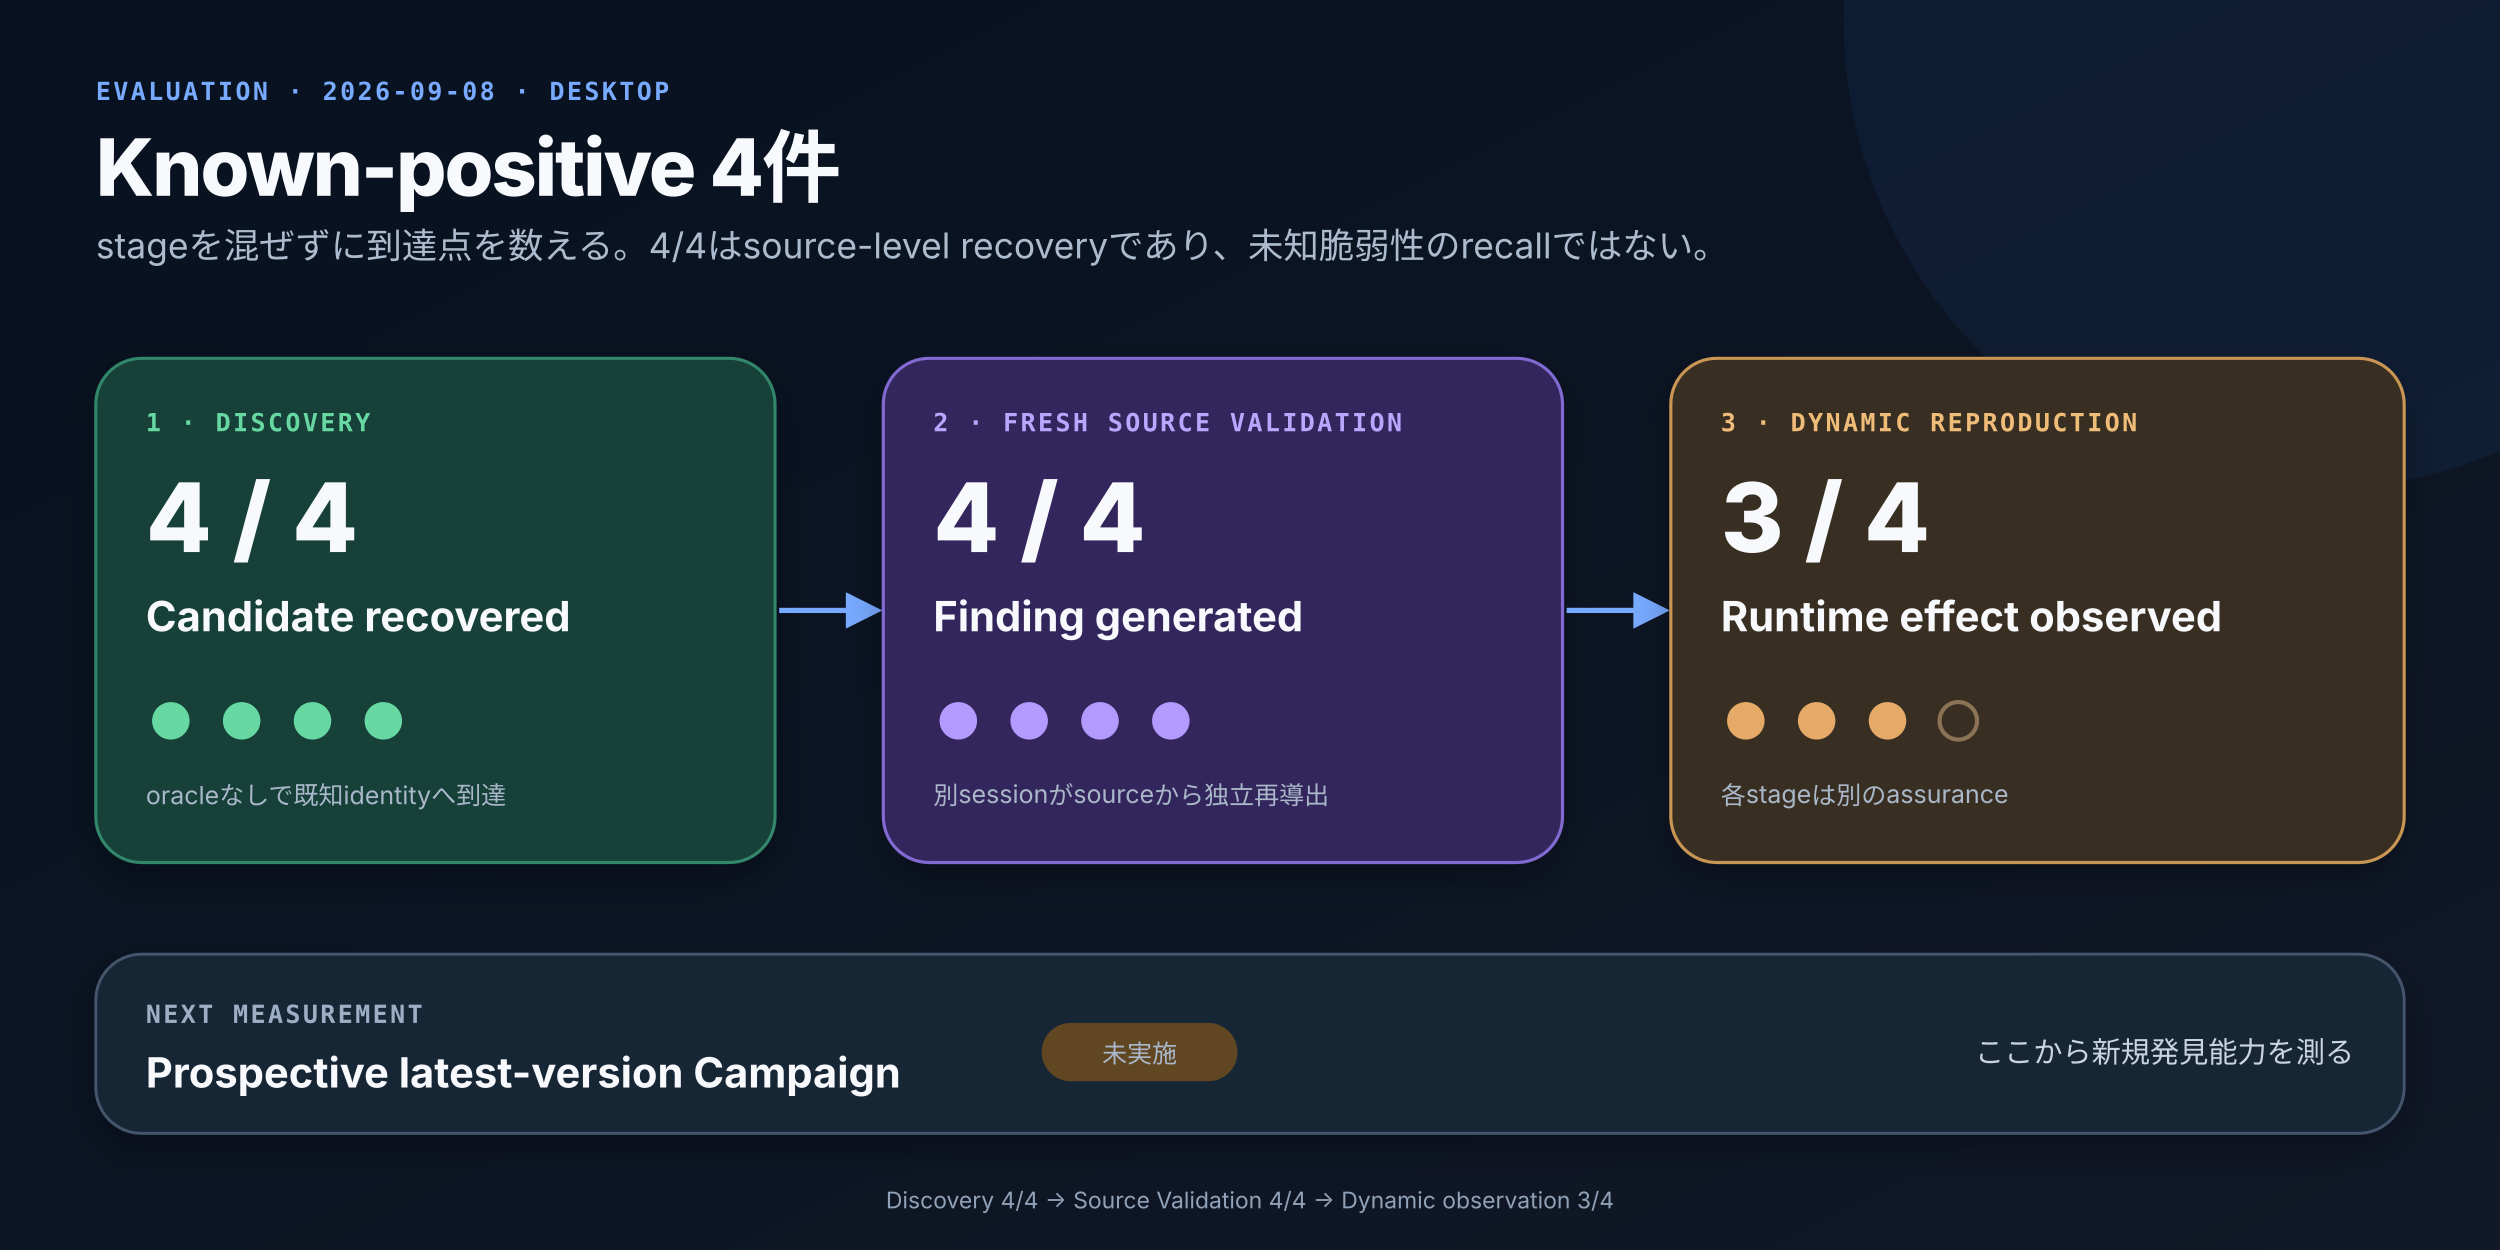
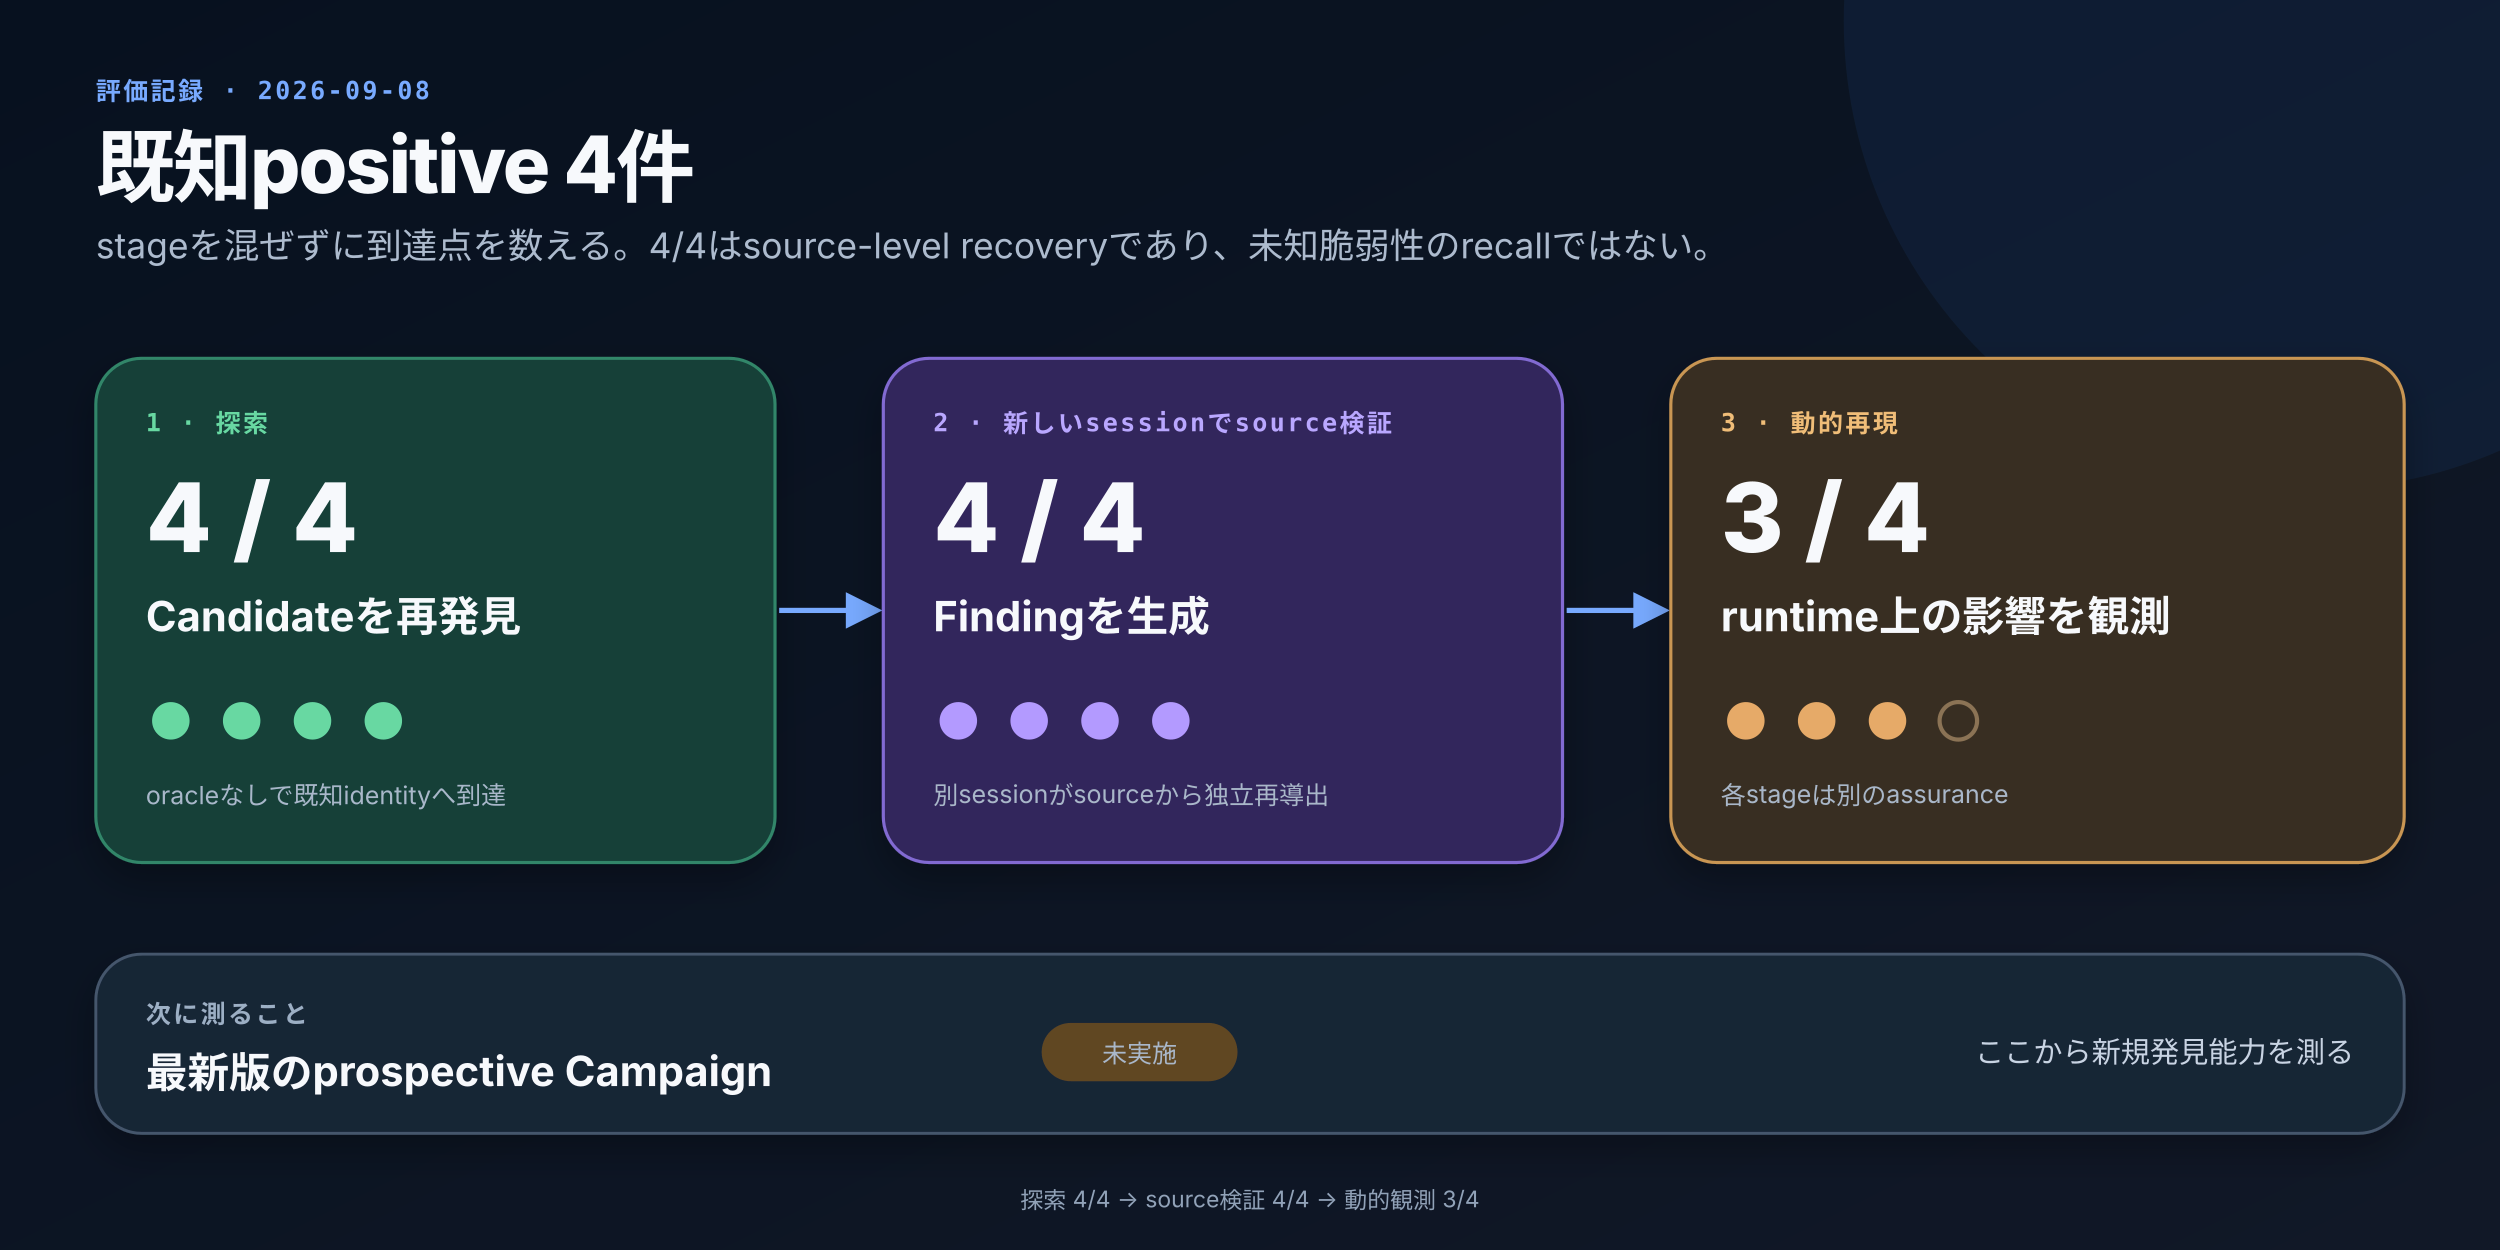
<svg xmlns="http://www.w3.org/2000/svg" width="1600" height="800" viewBox="0 0 1200 600" role="img" aria-labelledby="title desc" style="width:100%;max-width:1600px;height:auto;text-rendering:optimizeLegibility">
  <defs>
    <linearGradient id="bg" x1="0" y1="0" x2="1" y2="1">
      <stop offset="0" stop-color="#07111f" />
      <stop offset="1" stop-color="#111827" />
    </linearGradient>
    <filter id="shadow" x="-15%" y="-15%" width="130%" height="140%">
      <feDropShadow dx="0" dy="8" stdDeviation="9" flood-color="#000" flood-opacity=".28" />
    </filter>
    <marker id="arrow" viewBox="0 0 10 10" refX="8" refY="5" markerWidth="7" markerHeight="7" orient="auto">
      <path d="M0 0L10 5L0 10Z" fill="#78aaff" />
    </marker>
    <style>
      .sans{font-family:Inter,"Noto Sans JP",system-ui,-apple-system,"Segoe UI",sans-serif}
      .mono{font-family:"SFMono-Regular",Consolas,monospace}
      .title{fill:#f7f9fc;font-size:38px;font-weight:780;letter-spacing:-1px}
      .subtitle{fill:#adbbce;font-size:17px}
      .number{fill:#f7f9fc;font-size:46px;font-weight:800}
      .card{fill:#f7f9fc;font-size:20px;font-weight:720}
      .body{fill:#c8d4e3;font-size:14px}
      .small{fill:#a9b7c9;font-size:12px}
      .tiny{fill:#91a2b8;font-size:11px}
      .eyebrow{font-size:12px;font-weight:780;letter-spacing:1.15px}
      .flow{fill:none;stroke:#78aaff;stroke-width:2.5;marker-end:url(#arrow)}
    </style>
  </defs>
  <rect width="1200" height="600" fill="url(#bg)" />
  <circle cx="1110" cy="10" r="225" fill="#17345c" opacity=".28" />
  <g class="sans">
-     <text x="46" y="48" class="mono eyebrow" fill="#78aaff">EVALUATION · 2026-09-08 · DESKTOP</text>
-     <text x="46" y="94" class="title">Known-positive 4件</text>
+     <text x="46" y="48" class="mono eyebrow" fill="#78aaff">評価記録 · 2026-09-08</text>
+     <text x="46" y="94" class="title">既知positive 4件</text>
    <text x="46" y="124" class="subtitle">stageを混ぜずに到達点を数える。4/4はsource-level recoveryであり、未知脆弱性のrecallではない。</text>
    <g filter="url(#shadow)">
      <rect x="46" y="172" width="326" height="242" rx="22" fill="#123f38" stroke="#328669" stroke-width="1.5" />
-       <text x="70" y="207" class="mono eyebrow" fill="#68d8a2">1 · DISCOVERY</text>
+       <text x="70" y="207" class="mono eyebrow" fill="#68d8a2">1 · 探索</text>
      <text x="70" y="265" class="number">4 / 4</text>
-       <text x="70" y="303" class="card">Candidate recovered</text>
+       <text x="70" y="303" class="card">Candidateを再発見</text>
      <circle cx="82" cy="346" r="9" fill="#68d8a2" />
      <circle cx="116" cy="346" r="9" fill="#68d8a2" />
      <circle cx="150" cy="346" r="9" fill="#68d8a2" />
      <circle cx="184" cy="346" r="9" fill="#68d8a2" />
      <text x="70" y="386" class="small">oracleなしで既知identityへ到達</text>
    </g>
    <path d="M374 293H420" class="flow" />
    <g filter="url(#shadow)">
      <rect x="424" y="172" width="326" height="242" rx="22" fill="#33265c" stroke="#826bd2" stroke-width="1.5" />
-       <text x="448" y="207" class="mono eyebrow" fill="#b9a7ff">2 · FRESH SOURCE VALIDATION</text>
+       <text x="448" y="207" class="mono eyebrow" fill="#b9a7ff">2 · 新しいsessionでsource検証</text>
      <text x="448" y="265" class="number">4 / 4</text>
-       <text x="448" y="303" class="card">Finding generated</text>
+       <text x="448" y="303" class="card">Findingを生成</text>
      <circle cx="460" cy="346" r="9" fill="#b39aff" />
      <circle cx="494" cy="346" r="9" fill="#b39aff" />
      <circle cx="528" cy="346" r="9" fill="#b39aff" />
      <circle cx="562" cy="346" r="9" fill="#b39aff" />
      <text x="448" y="386" class="small">別sessionがsourceから独立再導出</text>
    </g>
    <path d="M752 293H798" class="flow" />
    <g filter="url(#shadow)">
      <rect x="802" y="172" width="352" height="242" rx="22" fill="#392f22" stroke="#c99652" stroke-width="1.5" />
-       <text x="826" y="207" class="mono eyebrow" fill="#f0bd78">3 · DYNAMIC REPRODUCTION</text>
+       <text x="826" y="207" class="mono eyebrow" fill="#f0bd78">3 · 動的再現</text>
      <text x="826" y="265" class="number">3 / 4</text>
-       <text x="826" y="303" class="card">Runtime effect observed</text>
+       <text x="826" y="303" class="card">runtime上の影響を観測</text>
      <circle cx="838" cy="346" r="9" fill="#e6aa68" />
      <circle cx="872" cy="346" r="9" fill="#e6aa68" />
      <circle cx="906" cy="346" r="9" fill="#e6aa68" />
      <circle cx="940" cy="346" r="9" fill="none" stroke="#8b7355" stroke-width="2" />
      <text x="826" y="386" class="small">各stageは別のassurance</text>
    </g>
    <g filter="url(#shadow)">
      <rect x="46" y="458" width="1108" height="86" rx="22" fill="#182536" stroke="#45566c" stroke-width="1.4" />
-       <text x="70" y="491" class="mono eyebrow" fill="#9cafc4">NEXT MEASUREMENT</text>
-       <text x="70" y="522" class="card">Prospective latest-version Campaign</text>
+       <text x="70" y="491" class="mono eyebrow" fill="#9cafc4">次に測ること</text>
+       <text x="70" y="522" class="card">最新版のprospective Campaign</text>
      <rect x="500" y="491" width="94" height="28" rx="14" fill="#604724" />
      <text x="547" y="510" text-anchor="middle" class="small" fill="#ffe0ad">未実施</text>
      <text x="1130" y="510" text-anchor="end" class="body">ここから新規発見能力を測る</text>
    </g>
-     <text x="600" y="580" text-anchor="middle" class="tiny">Discovery 4/4 → Source Validation 4/4 → Dynamic observation 3/4</text>
+     <text x="600" y="580" text-anchor="middle" class="tiny">探索 4/4 → source検証 4/4 → 動的観測 3/4</text>
  </g>
</svg>
